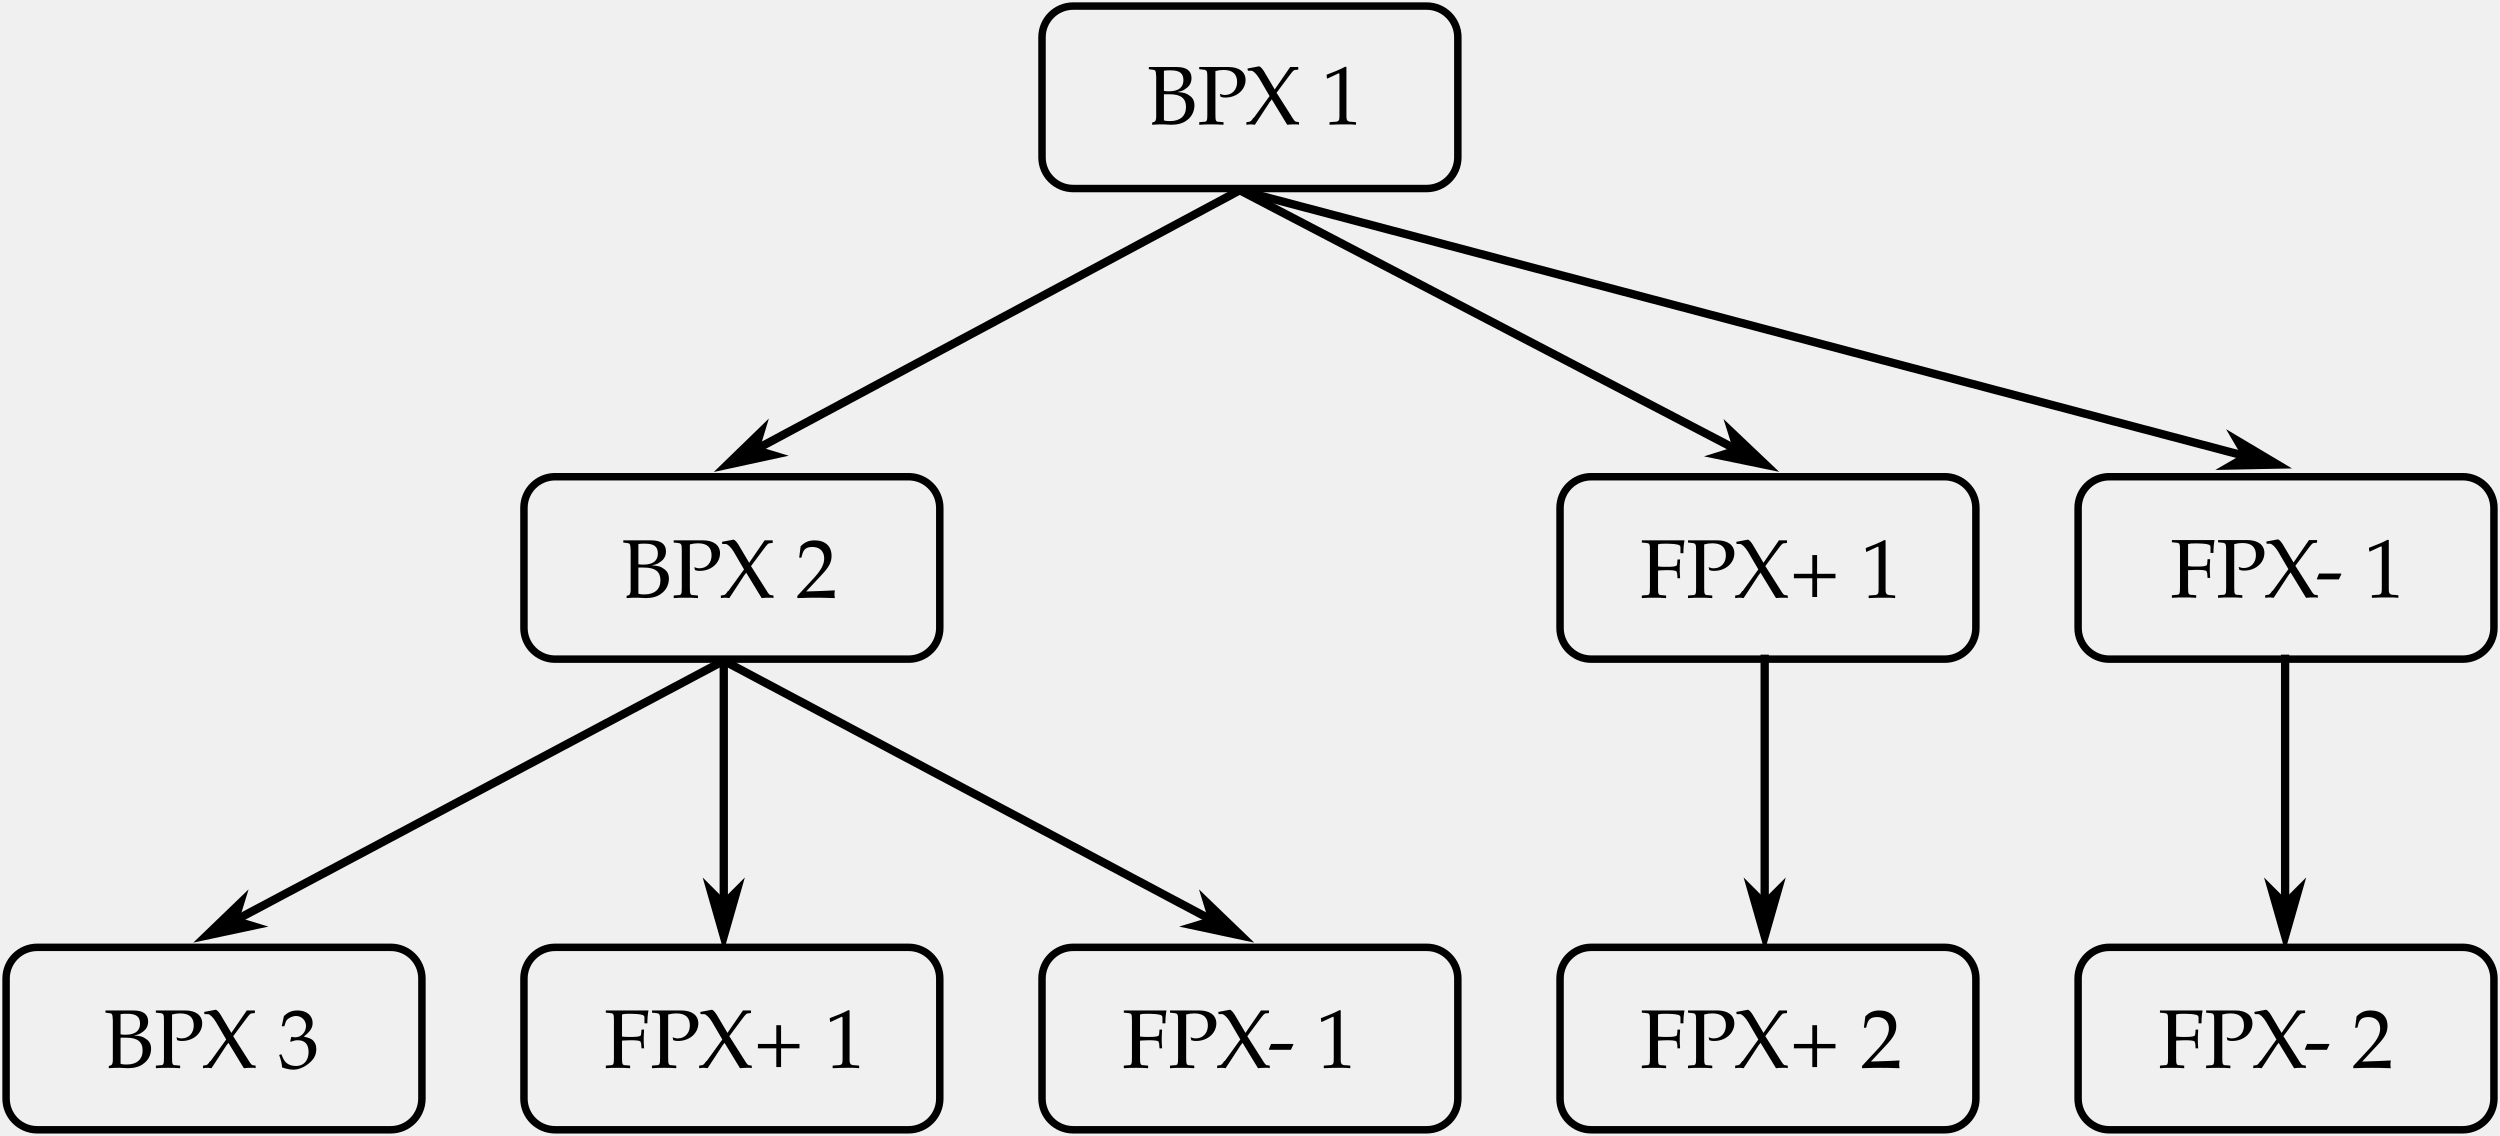
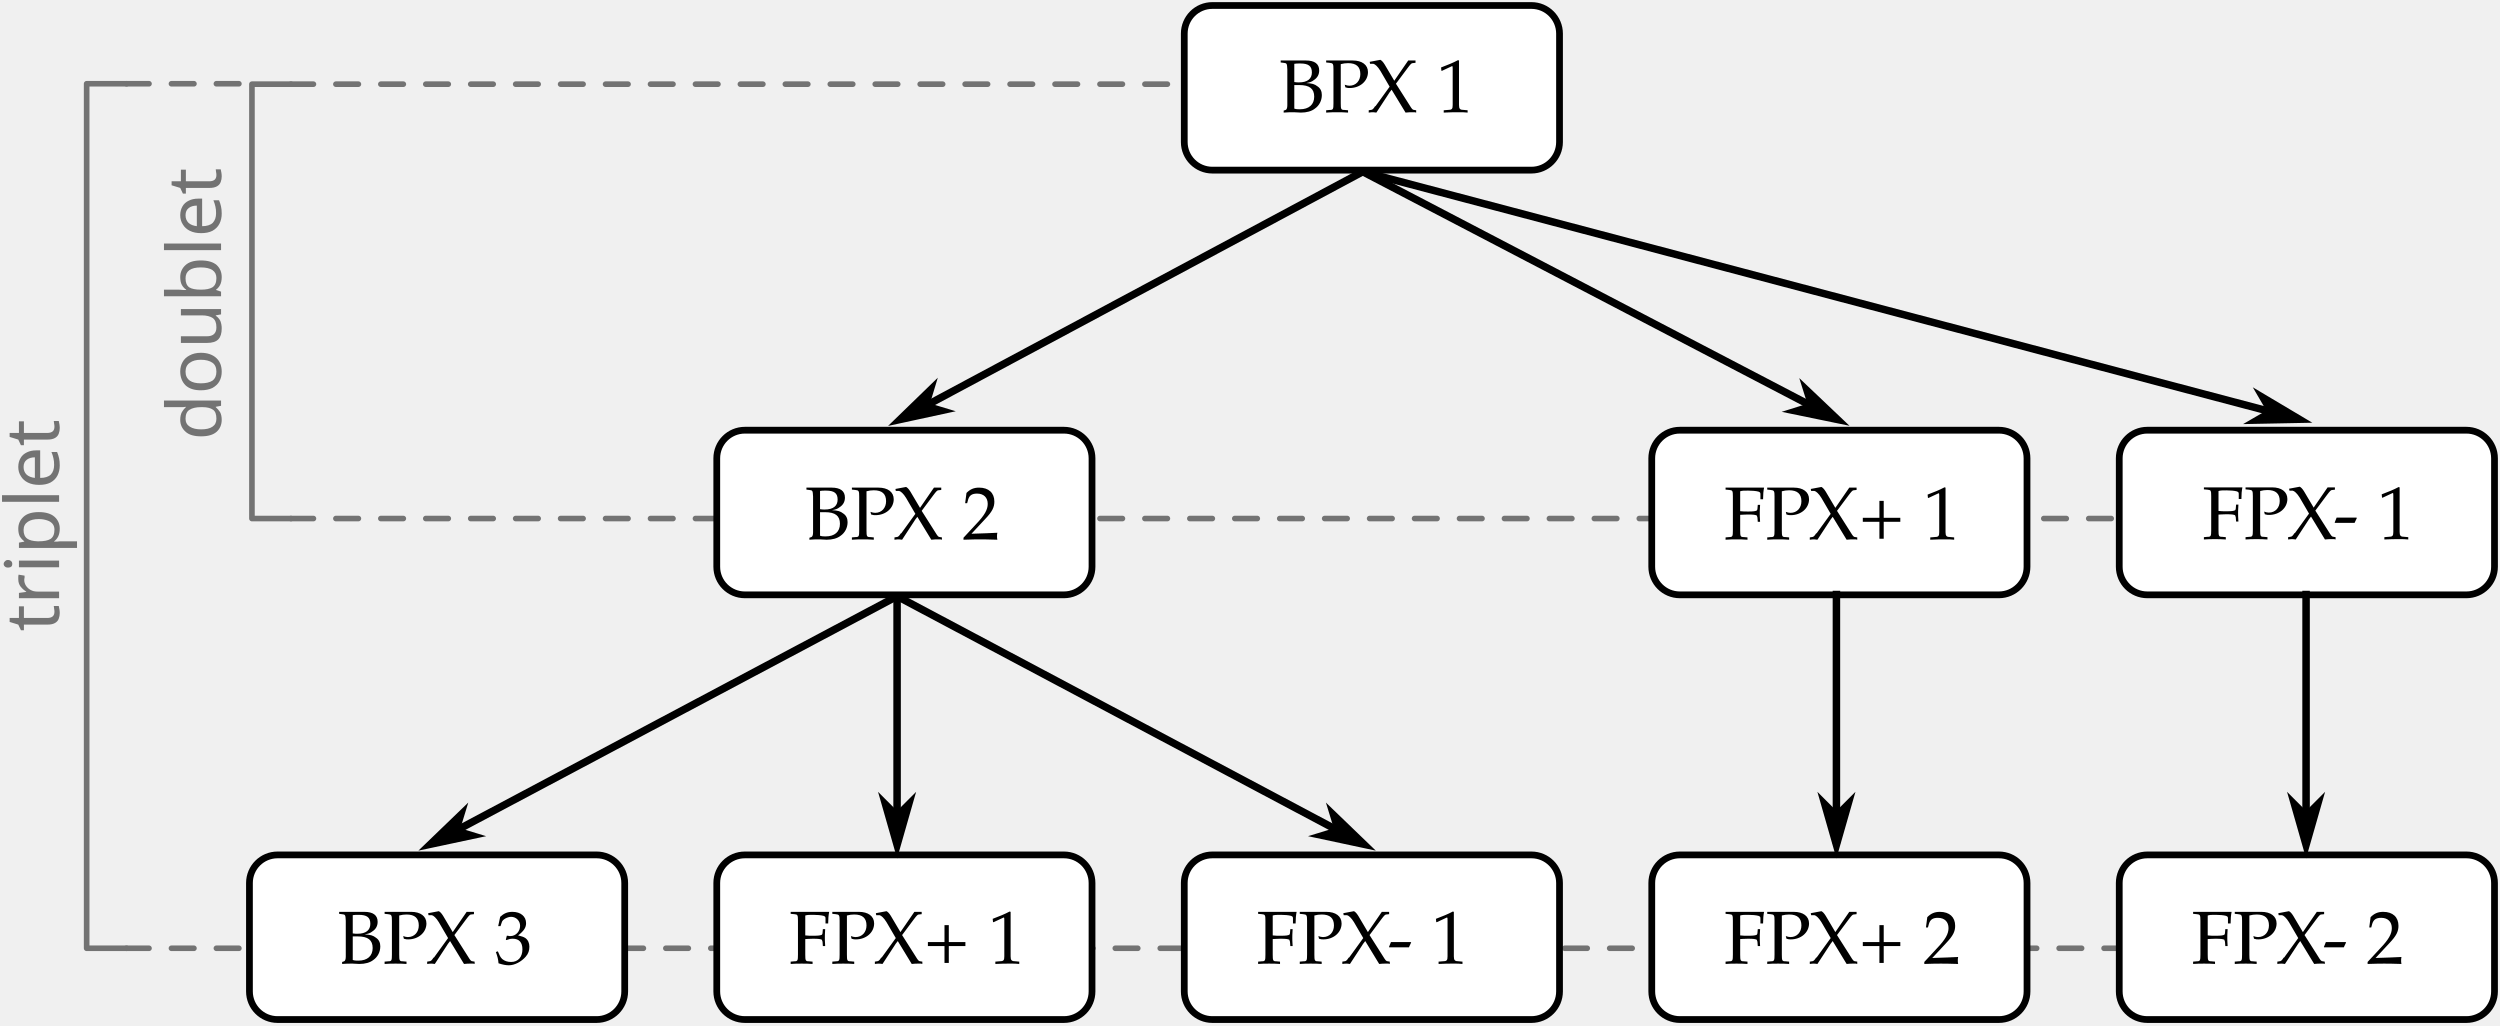
- <svg xmlns="http://www.w3.org/2000/svg" width="106.214mm" height="48.258mm" viewBox="0 0 106.214 48.258" version="1.1" id="svg8">
+ <svg xmlns="http://www.w3.org/2000/svg" width="117.7mm" height="48.258mm" viewBox="0 0 117.7 48.258" version="1.1" id="svg8">
  <defs id="defs2">
+     <marker orient="auto" refY="0" refX="0" id="marker4648" style="overflow:visible">
+       <path id="path4646" d="M 0,0 5,-5 -12.5,0 5,5 Z" style="fill:#000000;fill-opacity:1;fill-rule:evenodd;stroke:#000000;stroke-width:1pt;stroke-opacity:1" transform="matrix(-0.4,0,0,-0.4,-4,0)" />
+     </marker>
    <marker style="overflow:visible" id="marker7427" refX="0" refY="0" orient="auto">
      <path transform="matrix(-0.4,0,0,-0.4,-4,0)" style="fill:#000000;fill-opacity:1;fill-rule:evenodd;stroke:#000000;stroke-width:1pt;stroke-opacity:1" d="M 0,0 5,-5 -12.5,0 5,5 Z" id="path7425" />
    </marker>
    <marker style="overflow:visible" id="marker7369" refX="0" refY="0" orient="auto">
      <path transform="matrix(-0.4,0,0,-0.4,-4,0)" style="fill:#000000;fill-opacity:1;fill-rule:evenodd;stroke:#000000;stroke-width:1pt;stroke-opacity:1" d="M 0,0 5,-5 -12.5,0 5,5 Z" id="path7367" />
    </marker>
    <marker style="overflow:visible" id="marker7317" refX="0" refY="0" orient="auto">
      <path transform="matrix(-0.4,0,0,-0.4,-4,0)" style="fill:#000000;fill-opacity:1;fill-rule:evenodd;stroke:#000000;stroke-width:1pt;stroke-opacity:1" d="M 0,0 5,-5 -12.5,0 5,5 Z" id="path7315" />
    </marker>
    <marker style="overflow:visible" id="marker7271" refX="0" refY="0" orient="auto">
      <path transform="matrix(-0.4,0,0,-0.4,-4,0)" style="fill:#000000;fill-opacity:1;fill-rule:evenodd;stroke:#000000;stroke-width:1pt;stroke-opacity:1" d="M 0,0 5,-5 -12.5,0 5,5 Z" id="path7269" />
    </marker>
    <marker style="overflow:visible" id="marker7231" refX="0" refY="0" orient="auto">
      <path transform="matrix(-0.4,0,0,-0.4,-4,0)" style="fill:#000000;fill-opacity:1;fill-rule:evenodd;stroke:#000000;stroke-width:1pt;stroke-opacity:1" d="M 0,0 5,-5 -12.5,0 5,5 Z" id="path7229" />
    </marker>
    <marker style="overflow:visible" id="marker7197" refX="0" refY="0" orient="auto">
      <path transform="matrix(-0.4,0,0,-0.4,-4,0)" style="fill:#000000;fill-opacity:1;fill-rule:evenodd;stroke:#000000;stroke-width:1pt;stroke-opacity:1" d="M 0,0 5,-5 -12.5,0 5,5 Z" id="path7195" />
    </marker>
    <marker style="overflow:visible" id="marker7169" refX="0" refY="0" orient="auto">
      <path transform="matrix(-0.4,0,0,-0.4,-4,0)" style="fill:#000000;fill-opacity:1;fill-rule:evenodd;stroke:#000000;stroke-width:1pt;stroke-opacity:1" d="M 0,0 5,-5 -12.5,0 5,5 Z" id="path7167" />
    </marker>
    <marker orient="auto" refY="0" refX="0" id="Arrow1Mend" style="overflow:visible">
      <path id="path6305" d="M 0,0 5,-5 -12.5,0 5,5 Z" style="fill:#000000;fill-opacity:1;fill-rule:evenodd;stroke:#000000;stroke-width:1pt;stroke-opacity:1" transform="matrix(-0.4,0,0,-0.4,-4,0)" />
    </marker>
    <marker orient="auto" refY="0" refX="0" id="Arrow1Lend" style="overflow:visible">
      <path id="path6299" d="M 0,0 5,-5 -12.5,0 5,5 Z" style="fill:#000000;fill-opacity:1;fill-rule:evenodd;stroke:#000000;stroke-width:1pt;stroke-opacity:1" transform="matrix(-0.8,0,0,-0.8,-10,0)" />
    </marker>
    <clipPath clipPathUnits="userSpaceOnUse" id="clipPath638-2-4-0-4-6-8-8-8-9-2-5-4-9-9-2-0-6-1">
      <path d="m 695.137,3213.8 v 0 l -48.551,-19.41 -5.926,-2.38 2.856,5.72 9.707,19.41 2.172,-1.08 -2.172,-1.09 -9.707,19.42 -2.856,5.72 5.926,-2.38 48.551,-19.42 5.629,-2.25 -5.629,-2.26 m -1.809,4.51 0.902,-2.25 -0.902,-2.26 -48.547,19.43 0.903,2.25 2.171,1.09 9.708,-19.43 0.546,-1.08 -0.546,-1.09 -9.708,-19.42 -2.171,1.09 -0.903,2.25 z" id="path640-9-9-93-3-62-01-7-21-90-8-0-2-7-4-4-5-18-6" />
    </clipPath>
    <clipPath clipPathUnits="userSpaceOnUse" id="clipPath628-3-9-6-7-9-7-8-1-8-9-9-2-0-0-6-0-42-0">
      <path d="m 694.23,3216.06 -48.546,-19.42 9.711,19.42 -9.711,19.42 z" id="path630-1-9-0-90-7-9-0-8-1-6-9-2-6-6-2-0-6-3" />
    </clipPath>
    <clipPath clipPathUnits="userSpaceOnUse" id="clipPath638-2-4-0-4-6-8-8-8-9-2-5-4-9-9-2-0-8">
      <path d="m 695.137,3213.8 v 0 l -48.551,-19.41 -5.926,-2.38 2.856,5.72 9.707,19.41 2.172,-1.08 -2.172,-1.09 -9.707,19.42 -2.856,5.72 5.926,-2.38 48.551,-19.42 5.629,-2.25 -5.629,-2.26 m -1.809,4.51 0.902,-2.25 -0.902,-2.26 -48.547,19.43 0.903,2.25 2.171,1.09 9.708,-19.43 0.546,-1.08 -0.546,-1.09 -9.708,-19.42 -2.171,1.09 -0.903,2.25 z" id="path640-9-9-93-3-62-01-7-21-90-8-0-2-7-4-4-5-2" />
    </clipPath>
    <clipPath clipPathUnits="userSpaceOnUse" id="clipPath628-3-9-6-7-9-7-8-1-8-9-9-2-0-0-6-0-1">
      <path d="m 694.23,3216.06 -48.546,-19.42 9.711,19.42 -9.711,19.42 z" id="path630-1-9-0-90-7-9-0-8-1-6-9-2-6-6-2-0-8" />
    </clipPath>
    <clipPath clipPathUnits="userSpaceOnUse" id="clipPath638-2-4-0-4-6-8-8-8-9-2-5-4-9-9-2-9-8">
      <path d="m 695.137,3213.8 v 0 l -48.551,-19.41 -5.926,-2.38 2.856,5.72 9.707,19.41 2.172,-1.08 -2.172,-1.09 -9.707,19.42 -2.856,5.72 5.926,-2.38 48.551,-19.42 5.629,-2.25 -5.629,-2.26 m -1.809,4.51 0.902,-2.25 -0.902,-2.26 -48.547,19.43 0.903,2.25 2.171,1.09 9.708,-19.43 0.546,-1.08 -0.546,-1.09 -9.708,-19.42 -2.171,1.09 -0.903,2.25 z" id="path640-9-9-93-3-62-01-7-21-90-8-0-2-7-4-4-2-9" />
    </clipPath>
    <clipPath clipPathUnits="userSpaceOnUse" id="clipPath628-3-9-6-7-9-7-8-1-8-9-9-2-0-0-6-02-8">
      <path d="m 694.23,3216.06 -48.546,-19.42 9.711,19.42 -9.711,19.42 z" id="path630-1-9-0-90-7-9-0-8-1-6-9-2-6-6-2-7-2" />
    </clipPath>
    <clipPath clipPathUnits="userSpaceOnUse" id="clipPath638-2-4-0-4-6-8-8-8-9-2-5-4-9-9-2-1">
      <path d="m 695.137,3213.8 v 0 l -48.551,-19.41 -5.926,-2.38 2.856,5.72 9.707,19.41 2.172,-1.08 -2.172,-1.09 -9.707,19.42 -2.856,5.72 5.926,-2.38 48.551,-19.42 5.629,-2.25 -5.629,-2.26 m -1.809,4.51 0.902,-2.25 -0.902,-2.26 -48.547,19.43 0.903,2.25 2.171,1.09 9.708,-19.43 0.546,-1.08 -0.546,-1.09 -9.708,-19.42 -2.171,1.09 -0.903,2.25 z" id="path640-9-9-93-3-62-01-7-21-90-8-0-2-7-4-4-0" />
    </clipPath>
    <clipPath clipPathUnits="userSpaceOnUse" id="clipPath628-3-9-6-7-9-7-8-1-8-9-9-2-0-0-6-72">
      <path d="m 694.23,3216.06 -48.546,-19.42 9.711,19.42 -9.711,19.42 z" id="path630-1-9-0-90-7-9-0-8-1-6-9-2-6-6-2-3" />
    </clipPath>
    <clipPath clipPathUnits="userSpaceOnUse" id="clipPath638-2-4-0-4-6-8-8-8-9-2-5-4-9-9-2-0-6">
      <path d="m 695.137,3213.8 v 0 l -48.551,-19.41 -5.926,-2.38 2.856,5.72 9.707,19.41 2.172,-1.08 -2.172,-1.09 -9.707,19.42 -2.856,5.72 5.926,-2.38 48.551,-19.42 5.629,-2.25 -5.629,-2.26 m -1.809,4.51 0.902,-2.25 -0.902,-2.26 -48.547,19.43 0.903,2.25 2.171,1.09 9.708,-19.43 0.546,-1.08 -0.546,-1.09 -9.708,-19.42 -2.171,1.09 -0.903,2.25 z" id="path640-9-9-93-3-62-01-7-21-90-8-0-2-7-4-4-5-18" />
    </clipPath>
    <clipPath clipPathUnits="userSpaceOnUse" id="clipPath628-3-9-6-7-9-7-8-1-8-9-9-2-0-0-6-0-42">
      <path d="m 694.23,3216.06 -48.546,-19.42 9.711,19.42 -9.711,19.42 z" id="path630-1-9-0-90-7-9-0-8-1-6-9-2-6-6-2-0-6" />
    </clipPath>
    <clipPath clipPathUnits="userSpaceOnUse" id="clipPath638-2-4-0-4-6-8-8-8-9-2-5-4-9-9-2-9">
      <path d="m 695.137,3213.8 v 0 l -48.551,-19.41 -5.926,-2.38 2.856,5.72 9.707,19.41 2.172,-1.08 -2.172,-1.09 -9.707,19.42 -2.856,5.72 5.926,-2.38 48.551,-19.42 5.629,-2.25 -5.629,-2.26 m -1.809,4.51 0.902,-2.25 -0.902,-2.26 -48.547,19.43 0.903,2.25 2.171,1.09 9.708,-19.43 0.546,-1.08 -0.546,-1.09 -9.708,-19.42 -2.171,1.09 -0.903,2.25 z" id="path640-9-9-93-3-62-01-7-21-90-8-0-2-7-4-4-2" />
    </clipPath>
    <clipPath clipPathUnits="userSpaceOnUse" id="clipPath628-3-9-6-7-9-7-8-1-8-9-9-2-0-0-6-02">
      <path d="m 694.23,3216.06 -48.546,-19.42 9.711,19.42 -9.711,19.42 z" id="path630-1-9-0-90-7-9-0-8-1-6-9-2-6-6-2-7" />
    </clipPath>
    <clipPath clipPathUnits="userSpaceOnUse" id="clipPath638-2-4-0-4-6-8-8-8-9-2-5-4-9-9-2-0">
      <path d="m 695.137,3213.8 v 0 l -48.551,-19.41 -5.926,-2.38 2.856,5.72 9.707,19.41 2.172,-1.08 -2.172,-1.09 -9.707,19.42 -2.856,5.72 5.926,-2.38 48.551,-19.42 5.629,-2.25 -5.629,-2.26 m -1.809,4.51 0.902,-2.25 -0.902,-2.26 -48.547,19.43 0.903,2.25 2.171,1.09 9.708,-19.43 0.546,-1.08 -0.546,-1.09 -9.708,-19.42 -2.171,1.09 -0.903,2.25 z" id="path640-9-9-93-3-62-01-7-21-90-8-0-2-7-4-4-5" />
    </clipPath>
    <clipPath clipPathUnits="userSpaceOnUse" id="clipPath628-3-9-6-7-9-7-8-1-8-9-9-2-0-0-6-0">
      <path d="m 694.23,3216.06 -48.546,-19.42 9.711,19.42 -9.711,19.42 z" id="path630-1-9-0-90-7-9-0-8-1-6-9-2-6-6-2-0" />
    </clipPath>
    <clipPath clipPathUnits="userSpaceOnUse" id="clipPath638-2-4-0-4-6-8-8-8-9-2-5-4-9-9-2">
      <path d="m 695.137,3213.8 v 0 l -48.551,-19.41 -5.926,-2.38 2.856,5.72 9.707,19.41 2.172,-1.08 -2.172,-1.09 -9.707,19.42 -2.856,5.72 5.926,-2.38 48.551,-19.42 5.629,-2.25 -5.629,-2.26 m -1.809,4.51 0.902,-2.25 -0.902,-2.26 -48.547,19.43 0.903,2.25 2.171,1.09 9.708,-19.43 0.546,-1.08 -0.546,-1.09 -9.708,-19.42 -2.171,1.09 -0.903,2.25 z" id="path640-9-9-93-3-62-01-7-21-90-8-0-2-7-4-4" />
    </clipPath>
    <clipPath clipPathUnits="userSpaceOnUse" id="clipPath628-3-9-6-7-9-7-8-1-8-9-9-2-0-0-6">
      <path d="m 694.23,3216.06 -48.546,-19.42 9.711,19.42 -9.711,19.42 z" id="path630-1-9-0-90-7-9-0-8-1-6-9-2-6-6-2" />
    </clipPath>
    <clipPath clipPathUnits="userSpaceOnUse" id="clipPath638-2-4-0-4-6-8-8-8-9-2-5-4-9-4-2">
      <path d="m 695.137,3213.8 v 0 l -48.551,-19.41 -5.926,-2.38 2.856,5.72 9.707,19.41 2.172,-1.08 -2.172,-1.09 -9.707,19.42 -2.856,5.72 5.926,-2.38 48.551,-19.42 5.629,-2.25 -5.629,-2.26 m -1.809,4.51 0.902,-2.25 -0.902,-2.26 -48.547,19.43 0.903,2.25 2.171,1.09 9.708,-19.43 0.546,-1.08 -0.546,-1.09 -9.708,-19.42 -2.171,1.09 -0.903,2.25 z" id="path640-9-9-93-3-62-01-7-21-90-8-0-2-7-0-9" />
    </clipPath>
    <clipPath clipPathUnits="userSpaceOnUse" id="clipPath628-3-9-6-7-9-7-8-1-8-9-9-2-0-6-5">
      <path d="m 694.23,3216.06 -48.546,-19.42 9.711,19.42 -9.711,19.42 z" id="path630-1-9-0-90-7-9-0-8-1-6-9-2-6-2-2" />
    </clipPath>
    <clipPath clipPathUnits="userSpaceOnUse" id="clipPath638-2-4-0-4-6-8-8-8-9-2-5-4-9-9">
      <path d="m 695.137,3213.8 v 0 l -48.551,-19.41 -5.926,-2.38 2.856,5.72 9.707,19.41 2.172,-1.08 -2.172,-1.09 -9.707,19.42 -2.856,5.72 5.926,-2.38 48.551,-19.42 5.629,-2.25 -5.629,-2.26 m -1.809,4.51 0.902,-2.25 -0.902,-2.26 -48.547,19.43 0.903,2.25 2.171,1.09 9.708,-19.43 0.546,-1.08 -0.546,-1.09 -9.708,-19.42 -2.171,1.09 -0.903,2.25 z" id="path640-9-9-93-3-62-01-7-21-90-8-0-2-7-4" />
    </clipPath>
    <clipPath clipPathUnits="userSpaceOnUse" id="clipPath628-3-9-6-7-9-7-8-1-8-9-9-2-0-0">
      <path d="m 694.23,3216.06 -48.546,-19.42 9.711,19.42 -9.711,19.42 z" id="path630-1-9-0-90-7-9-0-8-1-6-9-2-6-6" />
    </clipPath>
  </defs>
-   <g id="layer1" transform="translate(19.97743,-21.00762)">
+   <g id="layer2" style="display:inline" transform="translate(11.48533)">
+     <path style="display:inline;opacity:1;fill:none;fill-opacity:1;stroke:#737373;stroke-width:0.265;stroke-linecap:round;stroke-linejoin:round;stroke-miterlimit:4;stroke-dasharray:none;stroke-dashoffset:0;stroke-opacity:1" d="M 2.213,24.413 H 0.376 V 3.963 H 2.213" id="rect4980" />
+     <path style="display:inline;opacity:1;fill:none;fill-opacity:1;stroke:#737373;stroke-width:0.265;stroke-linecap:round;stroke-linejoin:round;stroke-miterlimit:4;stroke-dasharray:none;stroke-dashoffset:0;stroke-opacity:1" d="m -5.529,44.645 h -1.877 V 3.943 h 1.877" id="rect4980-3" />
+     <text xml:space="preserve" style="font-style:normal;font-variant:normal;font-weight:normal;font-stretch:normal;font-size:3.528px;line-height:100%;font-family:sans-serif;-inkscape-font-specification:sans-serif;text-align:start;letter-spacing:0px;word-spacing:0px;writing-mode:lr-tb;text-anchor:start;display:inline;fill:#737373;fill-opacity:1;stroke:none;stroke-width:0.265px;stroke-linecap:butt;stroke-linejoin:miter;stroke-opacity:1" x="-20.729" y="-1.077" id="text5000" transform="rotate(-90)">
+       <tspan id="tspan4998" x="-20.729" y="-1.077" style="font-style:normal;font-variant:normal;font-weight:normal;font-stretch:normal;font-size:3.528px;font-family:sans-serif;-inkscape-font-specification:sans-serif;fill:#737373;fill-opacity:1;stroke-width:0.265px">doublet</tspan>
+     </text>
+     <text xml:space="preserve" style="font-style:normal;font-variant:normal;font-weight:normal;font-stretch:normal;font-size:3.528px;line-height:100%;font-family:sans-serif;-inkscape-font-specification:sans-serif;text-align:start;letter-spacing:0px;word-spacing:0px;writing-mode:lr-tb;text-anchor:start;display:inline;fill:#737373;fill-opacity:1;stroke:none;stroke-width:0.265px;stroke-linecap:butt;stroke-linejoin:miter;stroke-opacity:1" x="-29.736" y="-8.705" id="text5000-9" transform="rotate(-90)">
+       <tspan id="tspan4998-6" x="-29.736" y="-8.705" style="font-style:normal;font-variant:normal;font-weight:normal;font-stretch:normal;font-size:3.528px;font-family:sans-serif;-inkscape-font-specification:sans-serif;fill:#737373;fill-opacity:1;stroke-width:0.265px">triplet</tspan>
+     </text>
+     <path style="display:inline;fill:none;fill-rule:evenodd;stroke:#737373;stroke-width:0.265;stroke-linecap:round;stroke-linejoin:miter;stroke-miterlimit:4;stroke-dasharray:1.058, 1.058;stroke-dashoffset:0;stroke-opacity:1" d="M 2.213,3.963 H 44.799" id="path5020" />
+     <path style="display:inline;fill:none;fill-rule:evenodd;stroke:#737373;stroke-width:0.265;stroke-linecap:round;stroke-linejoin:miter;stroke-miterlimit:4;stroke-dasharray:1.058, 1.058;stroke-dashoffset:0;stroke-opacity:1" d="M 2.213,24.413 H 93.161" id="path5022" />
+     <path style="display:inline;fill:none;fill-rule:evenodd;stroke:#737373;stroke-width:0.265;stroke-linecap:round;stroke-linejoin:miter;stroke-miterlimit:4;stroke-dasharray:1.058, 1.058;stroke-dashoffset:0;stroke-opacity:1" d="M -5.529,3.943 H 0.308" id="path5020-0" />
+     <path style="display:inline;fill:none;fill-rule:evenodd;stroke:#737373;stroke-width:0.265;stroke-linecap:round;stroke-linejoin:miter;stroke-miterlimit:4;stroke-dasharray:1.058, 1.058;stroke-dashoffset:0;stroke-opacity:1" d="M -5.529,44.645 H 88.289" id="path5022-6" />
+   </g>
+   <g id="layer3" style="display:inline" transform="translate(11.48533)">
+     <rect style="opacity:1;fill:#ffffff;fill-opacity:1;stroke:#000000;stroke-width:0.318;stroke-linecap:square;stroke-linejoin:round;stroke-miterlimit:4;stroke-dasharray:none;stroke-dashoffset:0;stroke-opacity:1" id="rect4294-7-2-52" width="17.667" height="7.751" x="44.27" y="0.259" rx="1.323" ry="1.323" />
+     <rect style="opacity:1;fill:#ffffff;fill-opacity:1;stroke:#000000;stroke-width:0.318;stroke-linecap:square;stroke-linejoin:round;stroke-miterlimit:4;stroke-dasharray:none;stroke-dashoffset:0;stroke-opacity:1" id="rect4294-7-2-52-9" width="17.667" height="7.751" x="88.289" y="20.254" rx="1.323" ry="1.323" />
+     <rect style="opacity:1;fill:#ffffff;fill-opacity:1;stroke:#000000;stroke-width:0.318;stroke-linecap:square;stroke-linejoin:round;stroke-miterlimit:4;stroke-dasharray:none;stroke-dashoffset:0;stroke-opacity:1" id="rect4294-7-2-52-9-7" width="17.667" height="7.751" x="66.279" y="20.254" rx="1.323" ry="1.323" />
+     <rect style="opacity:1;fill:#ffffff;fill-opacity:1;stroke:#000000;stroke-width:0.318;stroke-linecap:square;stroke-linejoin:round;stroke-miterlimit:4;stroke-dasharray:none;stroke-dashoffset:0;stroke-opacity:1" id="rect4294-7-2-52-9-7-7" width="17.667" height="7.751" x="22.26" y="20.254" rx="1.323" ry="1.323" />
+     <rect style="opacity:1;fill:#ffffff;fill-opacity:1;stroke:#000000;stroke-width:0.318;stroke-linecap:square;stroke-linejoin:round;stroke-miterlimit:4;stroke-dasharray:none;stroke-dashoffset:0;stroke-opacity:1" id="rect4294-7-2-52-9-7-8" width="17.667" height="7.751" x="22.26" y="40.249" rx="1.323" ry="1.323" />
+     <rect style="opacity:1;fill:#ffffff;fill-opacity:1;stroke:#000000;stroke-width:0.318;stroke-linecap:square;stroke-linejoin:round;stroke-miterlimit:4;stroke-dasharray:none;stroke-dashoffset:0;stroke-opacity:1" id="rect4294-7-2-52-9-7-8-9" width="17.667" height="7.751" x="44.27" y="40.249" rx="1.323" ry="1.323" />
+     <rect style="opacity:1;fill:#ffffff;fill-opacity:1;stroke:#000000;stroke-width:0.318;stroke-linecap:square;stroke-linejoin:round;stroke-miterlimit:4;stroke-dasharray:none;stroke-dashoffset:0;stroke-opacity:1" id="rect4294-7-2-52-9-7-7-7" width="17.667" height="7.751" x="0.259" y="40.249" rx="1.323" ry="1.323" />
+     <rect style="opacity:1;fill:#ffffff;fill-opacity:1;stroke:#000000;stroke-width:0.318;stroke-linecap:square;stroke-linejoin:round;stroke-miterlimit:4;stroke-dasharray:none;stroke-dashoffset:0;stroke-opacity:1" id="rect4294-7-2-52-9-7-8-7" width="17.667" height="7.751" x="66.28" y="40.249" rx="1.323" ry="1.323" />
+     <rect style="opacity:1;fill:#ffffff;fill-opacity:1;stroke:#000000;stroke-width:0.318;stroke-linecap:square;stroke-linejoin:round;stroke-miterlimit:4;stroke-dasharray:none;stroke-dashoffset:0;stroke-opacity:1" id="rect4294-7-2-52-9-7-8-9-9" width="17.667" height="7.751" x="88.289" y="40.249" rx="1.323" ry="1.323" />
+   </g>
+   <g id="layer1" transform="translate(31.46276,-21.00762)" style="display:inline">
    <text xml:space="preserve" style="font-style:normal;font-variant:normal;font-weight:500;font-stretch:normal;font-size:3.528px;line-height:0%;font-family:'URW Palladio L';-inkscape-font-specification:'URW Palladio L, Medium';font-variant-ligatures:normal;font-variant-caps:normal;font-variant-numeric:normal;font-feature-settings:normal;text-align:start;letter-spacing:1.411px;word-spacing:0px;writing-mode:lr-tb;text-anchor:start;fill:#000000;fill-opacity:1;stroke:none;stroke-width:0.282px;stroke-linecap:butt;stroke-linejoin:miter;stroke-opacity:1" x="28.739" y="26.293" id="text6640-9-5-0-9-1-6-0-4-7-0-6-8-3-8-5">
      <tspan x="28.739" y="26.293" style="font-style:normal;font-variant:normal;font-weight:500;font-stretch:normal;font-size:3.528px;line-height:1.25;font-family:'URW Palladio L';-inkscape-font-specification:'URW Palladio L, Medium';font-variant-ligatures:normal;font-variant-caps:normal;font-variant-numeric:normal;font-feature-settings:normal;text-align:start;letter-spacing:0px;writing-mode:lr-tb;text-anchor:start;stroke-width:0.282px" id="tspan6604">BPX 1</tspan>
    </text>
    <text xml:space="preserve" style="font-style:normal;font-weight:normal;font-size:3.387px;line-height:0%;font-family:sans-serif;letter-spacing:1.411px;word-spacing:0px;fill:#000000;fill-opacity:1;stroke:none;stroke-width:0.282px;stroke-linecap:butt;stroke-linejoin:miter;stroke-opacity:1" x="18.6" y="26.192" id="text6640-9-5-0-9-1-6-0-4-7-0-6-8-3-8-5-5">
      <tspan id="tspan6642-4-35-6-9-4-39-4-7-0-4-6-7-8-1-3-6" x="18.6" y="26.192" style="font-style:normal;font-variant:normal;font-weight:500;font-stretch:normal;font-size:4.233px;line-height:1.25;font-family:'URW Palladio L';-inkscape-font-specification:'URW Palladio L Medium';letter-spacing:0px;stroke-width:0.282px"> </tspan>
    </text>
    <text xml:space="preserve" style="font-style:normal;font-variant:normal;font-weight:500;font-stretch:normal;font-size:3.528px;line-height:0%;font-family:'URW Palladio L';-inkscape-font-specification:'URW Palladio L, Medium';font-variant-ligatures:normal;font-variant-caps:normal;font-variant-numeric:normal;font-feature-settings:normal;text-align:start;letter-spacing:1.411px;word-spacing:0px;writing-mode:lr-tb;text-anchor:start;fill:#000000;fill-opacity:1;stroke:none;stroke-width:0.282px;stroke-linecap:butt;stroke-linejoin:miter;stroke-opacity:1" x="6.411" y="46.402" id="text6640-9-5-0-9-1-6-0-4-7-0-6-8-3-8-5-57">
      <tspan x="6.411" y="46.402" style="font-style:normal;font-variant:normal;font-weight:500;font-stretch:normal;font-size:3.528px;line-height:1.25;font-family:'URW Palladio L';-inkscape-font-specification:'URW Palladio L, Medium';font-variant-ligatures:normal;font-variant-caps:normal;font-variant-numeric:normal;font-feature-settings:normal;text-align:start;letter-spacing:0px;writing-mode:lr-tb;text-anchor:start;stroke-width:0.282px" id="tspan6604-6">BPX 2</tspan>
    </text>
    <text xml:space="preserve" style="font-style:normal;font-variant:normal;font-weight:500;font-stretch:normal;font-size:3.528px;line-height:0%;font-family:'URW Palladio L';-inkscape-font-specification:'URW Palladio L, Medium';font-variant-ligatures:normal;font-variant-caps:normal;font-variant-numeric:normal;font-feature-settings:normal;text-align:start;letter-spacing:1.411px;word-spacing:0px;writing-mode:lr-tb;text-anchor:start;fill:#000000;fill-opacity:1;stroke:none;stroke-width:0.282px;stroke-linecap:butt;stroke-linejoin:miter;stroke-opacity:1" x="49.701" y="46.402" id="text6640-9-5-0-9-1-6-0-4-7-0-6-8-3-8-5-57-4">
      <tspan x="49.701" y="46.402" style="font-style:normal;font-variant:normal;font-weight:500;font-stretch:normal;font-size:3.528px;line-height:1.25;font-family:'URW Palladio L';-inkscape-font-specification:'URW Palladio L, Medium';font-variant-ligatures:normal;font-variant-caps:normal;font-variant-numeric:normal;font-feature-settings:normal;text-align:start;letter-spacing:0px;writing-mode:lr-tb;text-anchor:start;stroke-width:0.282px" id="tspan6604-6-2">FPX+ 1</tspan>
    </text>
    <text xml:space="preserve" style="font-style:normal;font-variant:normal;font-weight:500;font-stretch:normal;font-size:3.528px;line-height:0%;font-family:'URW Palladio L';-inkscape-font-specification:'URW Palladio L, Medium';font-variant-ligatures:normal;font-variant-caps:normal;font-variant-numeric:normal;font-feature-settings:normal;text-align:start;letter-spacing:1.411px;word-spacing:0px;writing-mode:lr-tb;text-anchor:start;fill:#000000;fill-opacity:1;stroke:none;stroke-width:0.282px;stroke-linecap:butt;stroke-linejoin:miter;stroke-opacity:1" x="72.22" y="46.389" id="text6640-9-5-0-9-1-6-0-4-7-0-6-8-3-8-5-57-4-5">
      <tspan x="72.22" y="46.389" style="font-style:normal;font-variant:normal;font-weight:500;font-stretch:normal;font-size:3.528px;line-height:1.25;font-family:'URW Palladio L';-inkscape-font-specification:'URW Palladio L, Medium';font-variant-ligatures:normal;font-variant-caps:normal;font-variant-numeric:normal;font-feature-settings:normal;text-align:start;letter-spacing:0px;writing-mode:lr-tb;text-anchor:start;stroke-width:0.282px" id="tspan6604-6-2-0">FPX- 1</tspan>
    </text>
-     <rect style="opacity:1;fill:none;fill-opacity:1;stroke:#000000;stroke-width:0.318;stroke-linecap:square;stroke-linejoin:round;stroke-miterlimit:4;stroke-dasharray:none;stroke-dashoffset:0;stroke-opacity:1" id="rect4294-7-2-52" width="17.667" height="7.751" x="24.293" y="21.266" rx="1.323" ry="1.323" />
-     <rect style="opacity:1;fill:none;fill-opacity:1;stroke:#000000;stroke-width:0.318;stroke-linecap:square;stroke-linejoin:round;stroke-miterlimit:4;stroke-dasharray:none;stroke-dashoffset:0;stroke-opacity:1" id="rect4294-7-2-52-9" width="17.667" height="7.751" x="68.312" y="41.261" rx="1.323" ry="1.323" />
-     <rect style="opacity:1;fill:none;fill-opacity:1;stroke:#000000;stroke-width:0.318;stroke-linecap:square;stroke-linejoin:round;stroke-miterlimit:4;stroke-dasharray:none;stroke-dashoffset:0;stroke-opacity:1" id="rect4294-7-2-52-9-7" width="17.667" height="7.751" x="46.302" y="41.261" rx="1.323" ry="1.323" />
-     <rect style="opacity:1;fill:none;fill-opacity:1;stroke:#000000;stroke-width:0.318;stroke-linecap:square;stroke-linejoin:round;stroke-miterlimit:4;stroke-dasharray:none;stroke-dashoffset:0;stroke-opacity:1" id="rect4294-7-2-52-9-7-7" width="17.667" height="7.751" x="2.283" y="41.261" rx="1.323" ry="1.323" />
    <text xml:space="preserve" style="font-style:normal;font-variant:normal;font-weight:500;font-stretch:normal;font-size:3.528px;line-height:0%;font-family:'URW Palladio L';-inkscape-font-specification:'URW Palladio L, Medium';font-variant-ligatures:normal;font-variant-caps:normal;font-variant-numeric:normal;font-feature-settings:normal;text-align:start;letter-spacing:1.411px;word-spacing:0px;writing-mode:lr-tb;text-anchor:start;fill:#000000;fill-opacity:1;stroke:none;stroke-width:0.282px;stroke-linecap:butt;stroke-linejoin:miter;stroke-opacity:1" x="5.682" y="66.373" id="text6640-9-5-0-9-1-6-0-4-7-0-6-8-3-8-5-57-4-6">
      <tspan x="5.682" y="66.373" style="font-style:normal;font-variant:normal;font-weight:500;font-stretch:normal;font-size:3.528px;line-height:1.25;font-family:'URW Palladio L';-inkscape-font-specification:'URW Palladio L, Medium';font-variant-ligatures:normal;font-variant-caps:normal;font-variant-numeric:normal;font-feature-settings:normal;text-align:start;letter-spacing:0px;writing-mode:lr-tb;text-anchor:start;stroke-width:0.282px" id="tspan6604-6-2-3">FPX+ 1</tspan>
    </text>
-     <rect style="opacity:1;fill:none;fill-opacity:1;stroke:#000000;stroke-width:0.318;stroke-linecap:square;stroke-linejoin:round;stroke-miterlimit:4;stroke-dasharray:none;stroke-dashoffset:0;stroke-opacity:1" id="rect4294-7-2-52-9-7-8" width="17.667" height="7.751" x="2.283" y="61.256" rx="1.323" ry="1.323" />
    <text xml:space="preserve" style="font-style:normal;font-variant:normal;font-weight:500;font-stretch:normal;font-size:3.528px;line-height:0%;font-family:'URW Palladio L';-inkscape-font-specification:'URW Palladio L, Medium';font-variant-ligatures:normal;font-variant-caps:normal;font-variant-numeric:normal;font-feature-settings:normal;text-align:start;letter-spacing:1.411px;word-spacing:0px;writing-mode:lr-tb;text-anchor:start;fill:#000000;fill-opacity:1;stroke:none;stroke-width:0.282px;stroke-linecap:butt;stroke-linejoin:miter;stroke-opacity:1" x="27.691" y="66.373" id="text6640-9-5-0-9-1-6-0-4-7-0-6-8-3-8-5-57-4-6-0">
      <tspan x="27.691" y="66.373" style="font-style:normal;font-variant:normal;font-weight:500;font-stretch:normal;font-size:3.528px;line-height:1.25;font-family:'URW Palladio L';-inkscape-font-specification:'URW Palladio L, Medium';font-variant-ligatures:normal;font-variant-caps:normal;font-variant-numeric:normal;font-feature-settings:normal;text-align:start;letter-spacing:0px;writing-mode:lr-tb;text-anchor:start;stroke-width:0.282px" id="tspan6604-6-2-3-4">FPX- 1</tspan>
    </text>
-     <rect style="opacity:1;fill:none;fill-opacity:1;stroke:#000000;stroke-width:0.318;stroke-linecap:square;stroke-linejoin:round;stroke-miterlimit:4;stroke-dasharray:none;stroke-dashoffset:0;stroke-opacity:1" id="rect4294-7-2-52-9-7-8-9" width="17.667" height="7.751" x="24.293" y="61.256" rx="1.323" ry="1.323" />
    <text xml:space="preserve" style="font-style:normal;font-variant:normal;font-weight:500;font-stretch:normal;font-size:3.528px;line-height:0%;font-family:'URW Palladio L';-inkscape-font-specification:'URW Palladio L, Medium';font-variant-ligatures:normal;font-variant-caps:normal;font-variant-numeric:normal;font-feature-settings:normal;text-align:start;letter-spacing:1.411px;word-spacing:0px;writing-mode:lr-tb;text-anchor:start;fill:#000000;fill-opacity:1;stroke:none;stroke-width:0.282px;stroke-linecap:butt;stroke-linejoin:miter;stroke-opacity:1" x="-15.591" y="66.373" id="text6640-9-5-0-9-1-6-0-4-7-0-6-8-3-8-5-57-7">
      <tspan x="-15.591" y="66.373" style="font-style:normal;font-variant:normal;font-weight:500;font-stretch:normal;font-size:3.528px;line-height:1.25;font-family:'URW Palladio L';-inkscape-font-specification:'URW Palladio L, Medium';font-variant-ligatures:normal;font-variant-caps:normal;font-variant-numeric:normal;font-feature-settings:normal;text-align:start;letter-spacing:0px;writing-mode:lr-tb;text-anchor:start;stroke-width:0.282px" id="tspan6604-6-9">BPX 3</tspan>
    </text>
-     <rect style="opacity:1;fill:none;fill-opacity:1;stroke:#000000;stroke-width:0.318;stroke-linecap:square;stroke-linejoin:round;stroke-miterlimit:4;stroke-dasharray:none;stroke-dashoffset:0;stroke-opacity:1" id="rect4294-7-2-52-9-7-7-7" width="17.667" height="7.751" x="-19.719" y="61.256" rx="1.323" ry="1.323" />
    <text xml:space="preserve" style="font-style:normal;font-variant:normal;font-weight:500;font-stretch:normal;font-size:3.528px;line-height:0%;font-family:'URW Palladio L';-inkscape-font-specification:'URW Palladio L, Medium';font-variant-ligatures:normal;font-variant-caps:normal;font-variant-numeric:normal;font-feature-settings:normal;text-align:start;letter-spacing:1.411px;word-spacing:0px;writing-mode:lr-tb;text-anchor:start;fill:#000000;fill-opacity:1;stroke:none;stroke-width:0.282px;stroke-linecap:butt;stroke-linejoin:miter;stroke-opacity:1" x="49.701" y="66.373" id="text6640-9-5-0-9-1-6-0-4-7-0-6-8-3-8-5-57-4-6-1">
      <tspan x="49.701" y="66.373" style="font-style:normal;font-variant:normal;font-weight:500;font-stretch:normal;font-size:3.528px;line-height:1.25;font-family:'URW Palladio L';-inkscape-font-specification:'URW Palladio L, Medium';font-variant-ligatures:normal;font-variant-caps:normal;font-variant-numeric:normal;font-feature-settings:normal;text-align:start;letter-spacing:0px;writing-mode:lr-tb;text-anchor:start;stroke-width:0.282px" id="tspan6604-6-2-3-3">FPX+ 2</tspan>
    </text>
-     <rect style="opacity:1;fill:none;fill-opacity:1;stroke:#000000;stroke-width:0.318;stroke-linecap:square;stroke-linejoin:round;stroke-miterlimit:4;stroke-dasharray:none;stroke-dashoffset:0;stroke-opacity:1" id="rect4294-7-2-52-9-7-8-7" width="17.667" height="7.751" x="46.302" y="61.256" rx="1.323" ry="1.323" />
    <text xml:space="preserve" style="font-style:normal;font-variant:normal;font-weight:500;font-stretch:normal;font-size:3.528px;line-height:0%;font-family:'URW Palladio L';-inkscape-font-specification:'URW Palladio L, Medium';font-variant-ligatures:normal;font-variant-caps:normal;font-variant-numeric:normal;font-feature-settings:normal;text-align:start;letter-spacing:1.411px;word-spacing:0px;writing-mode:lr-tb;text-anchor:start;fill:#000000;fill-opacity:1;stroke:none;stroke-width:0.282px;stroke-linecap:butt;stroke-linejoin:miter;stroke-opacity:1" x="71.71" y="66.373" id="text6640-9-5-0-9-1-6-0-4-7-0-6-8-3-8-5-57-4-6-0-8">
      <tspan x="71.71" y="66.373" style="font-style:normal;font-variant:normal;font-weight:500;font-stretch:normal;font-size:3.528px;line-height:1.25;font-family:'URW Palladio L';-inkscape-font-specification:'URW Palladio L, Medium';font-variant-ligatures:normal;font-variant-caps:normal;font-variant-numeric:normal;font-feature-settings:normal;text-align:start;letter-spacing:0px;writing-mode:lr-tb;text-anchor:start;stroke-width:0.282px" id="tspan6604-6-2-3-4-0">FPX- 2</tspan>
    </text>
-     <rect style="opacity:1;fill:none;fill-opacity:1;stroke:#000000;stroke-width:0.318;stroke-linecap:square;stroke-linejoin:round;stroke-miterlimit:4;stroke-dasharray:none;stroke-dashoffset:0;stroke-opacity:1" id="rect4294-7-2-52-9-7-8-9-9" width="17.667" height="7.751" x="68.312" y="61.256" rx="1.323" ry="1.323" />
    <path style="fill:none;fill-rule:evenodd;stroke:#000000;stroke-width:0.353;stroke-linecap:butt;stroke-linejoin:miter;stroke-miterlimit:4;stroke-dasharray:none;stroke-opacity:1;marker-end:url(#marker7369)" d="M 32.695,29.091 10.96,40.732" id="path7086" />
    <path style="fill:none;fill-rule:evenodd;stroke:#000000;stroke-width:0.353;stroke-linecap:butt;stroke-linejoin:miter;stroke-miterlimit:4;stroke-dasharray:none;stroke-opacity:1;marker-end:url(#marker7317)" d="M 32.695,29.091 54.996,40.732" id="path7088" />
    <path style="fill:none;fill-rule:evenodd;stroke:#000000;stroke-width:0.353;stroke-linecap:butt;stroke-linejoin:miter;stroke-miterlimit:4;stroke-dasharray:none;stroke-opacity:1;marker-end:url(#marker7271)" d="M 32.695,29.091 76.73,40.732" id="path7090" />
    <path style="fill:none;fill-rule:evenodd;stroke:#000000;stroke-width:0.353;stroke-linecap:butt;stroke-linejoin:miter;stroke-miterlimit:4;stroke-dasharray:none;stroke-opacity:1;marker-end:url(#marker7197)" d="M 10.772,49.079 V 60.729" id="path7092" />
    <path style="fill:none;fill-rule:evenodd;stroke:#000000;stroke-width:0.353;stroke-linecap:butt;stroke-linejoin:miter;stroke-miterlimit:4;stroke-dasharray:none;stroke-opacity:1;marker-end:url(#Arrow1Mend)" d="M 54.996,48.821 V 60.727" id="path7092-1" />
    <path style="fill:none;fill-rule:evenodd;stroke:#000000;stroke-width:0.353;stroke-linecap:butt;stroke-linejoin:miter;stroke-miterlimit:4;stroke-dasharray:none;stroke-opacity:1;marker-end:url(#marker7427)" d="M 77.107,48.821 V 60.727" id="path7092-1-6" />
    <path style="fill:none;fill-rule:evenodd;stroke:#000000;stroke-width:0.353;stroke-linecap:butt;stroke-linejoin:miter;stroke-miterlimit:4;stroke-dasharray:none;stroke-opacity:1;marker-end:url(#marker7231)" d="M 10.772,49.079 -11.151,60.729" id="path7124" />
    <path style="fill:none;fill-rule:evenodd;stroke:#000000;stroke-width:0.353;stroke-linecap:butt;stroke-linejoin:miter;stroke-miterlimit:4;stroke-dasharray:none;stroke-opacity:1;marker-end:url(#marker7169)" d="M 10.772,49.079 32.696,60.729" id="path7124-0" />
  </g>
</svg>
